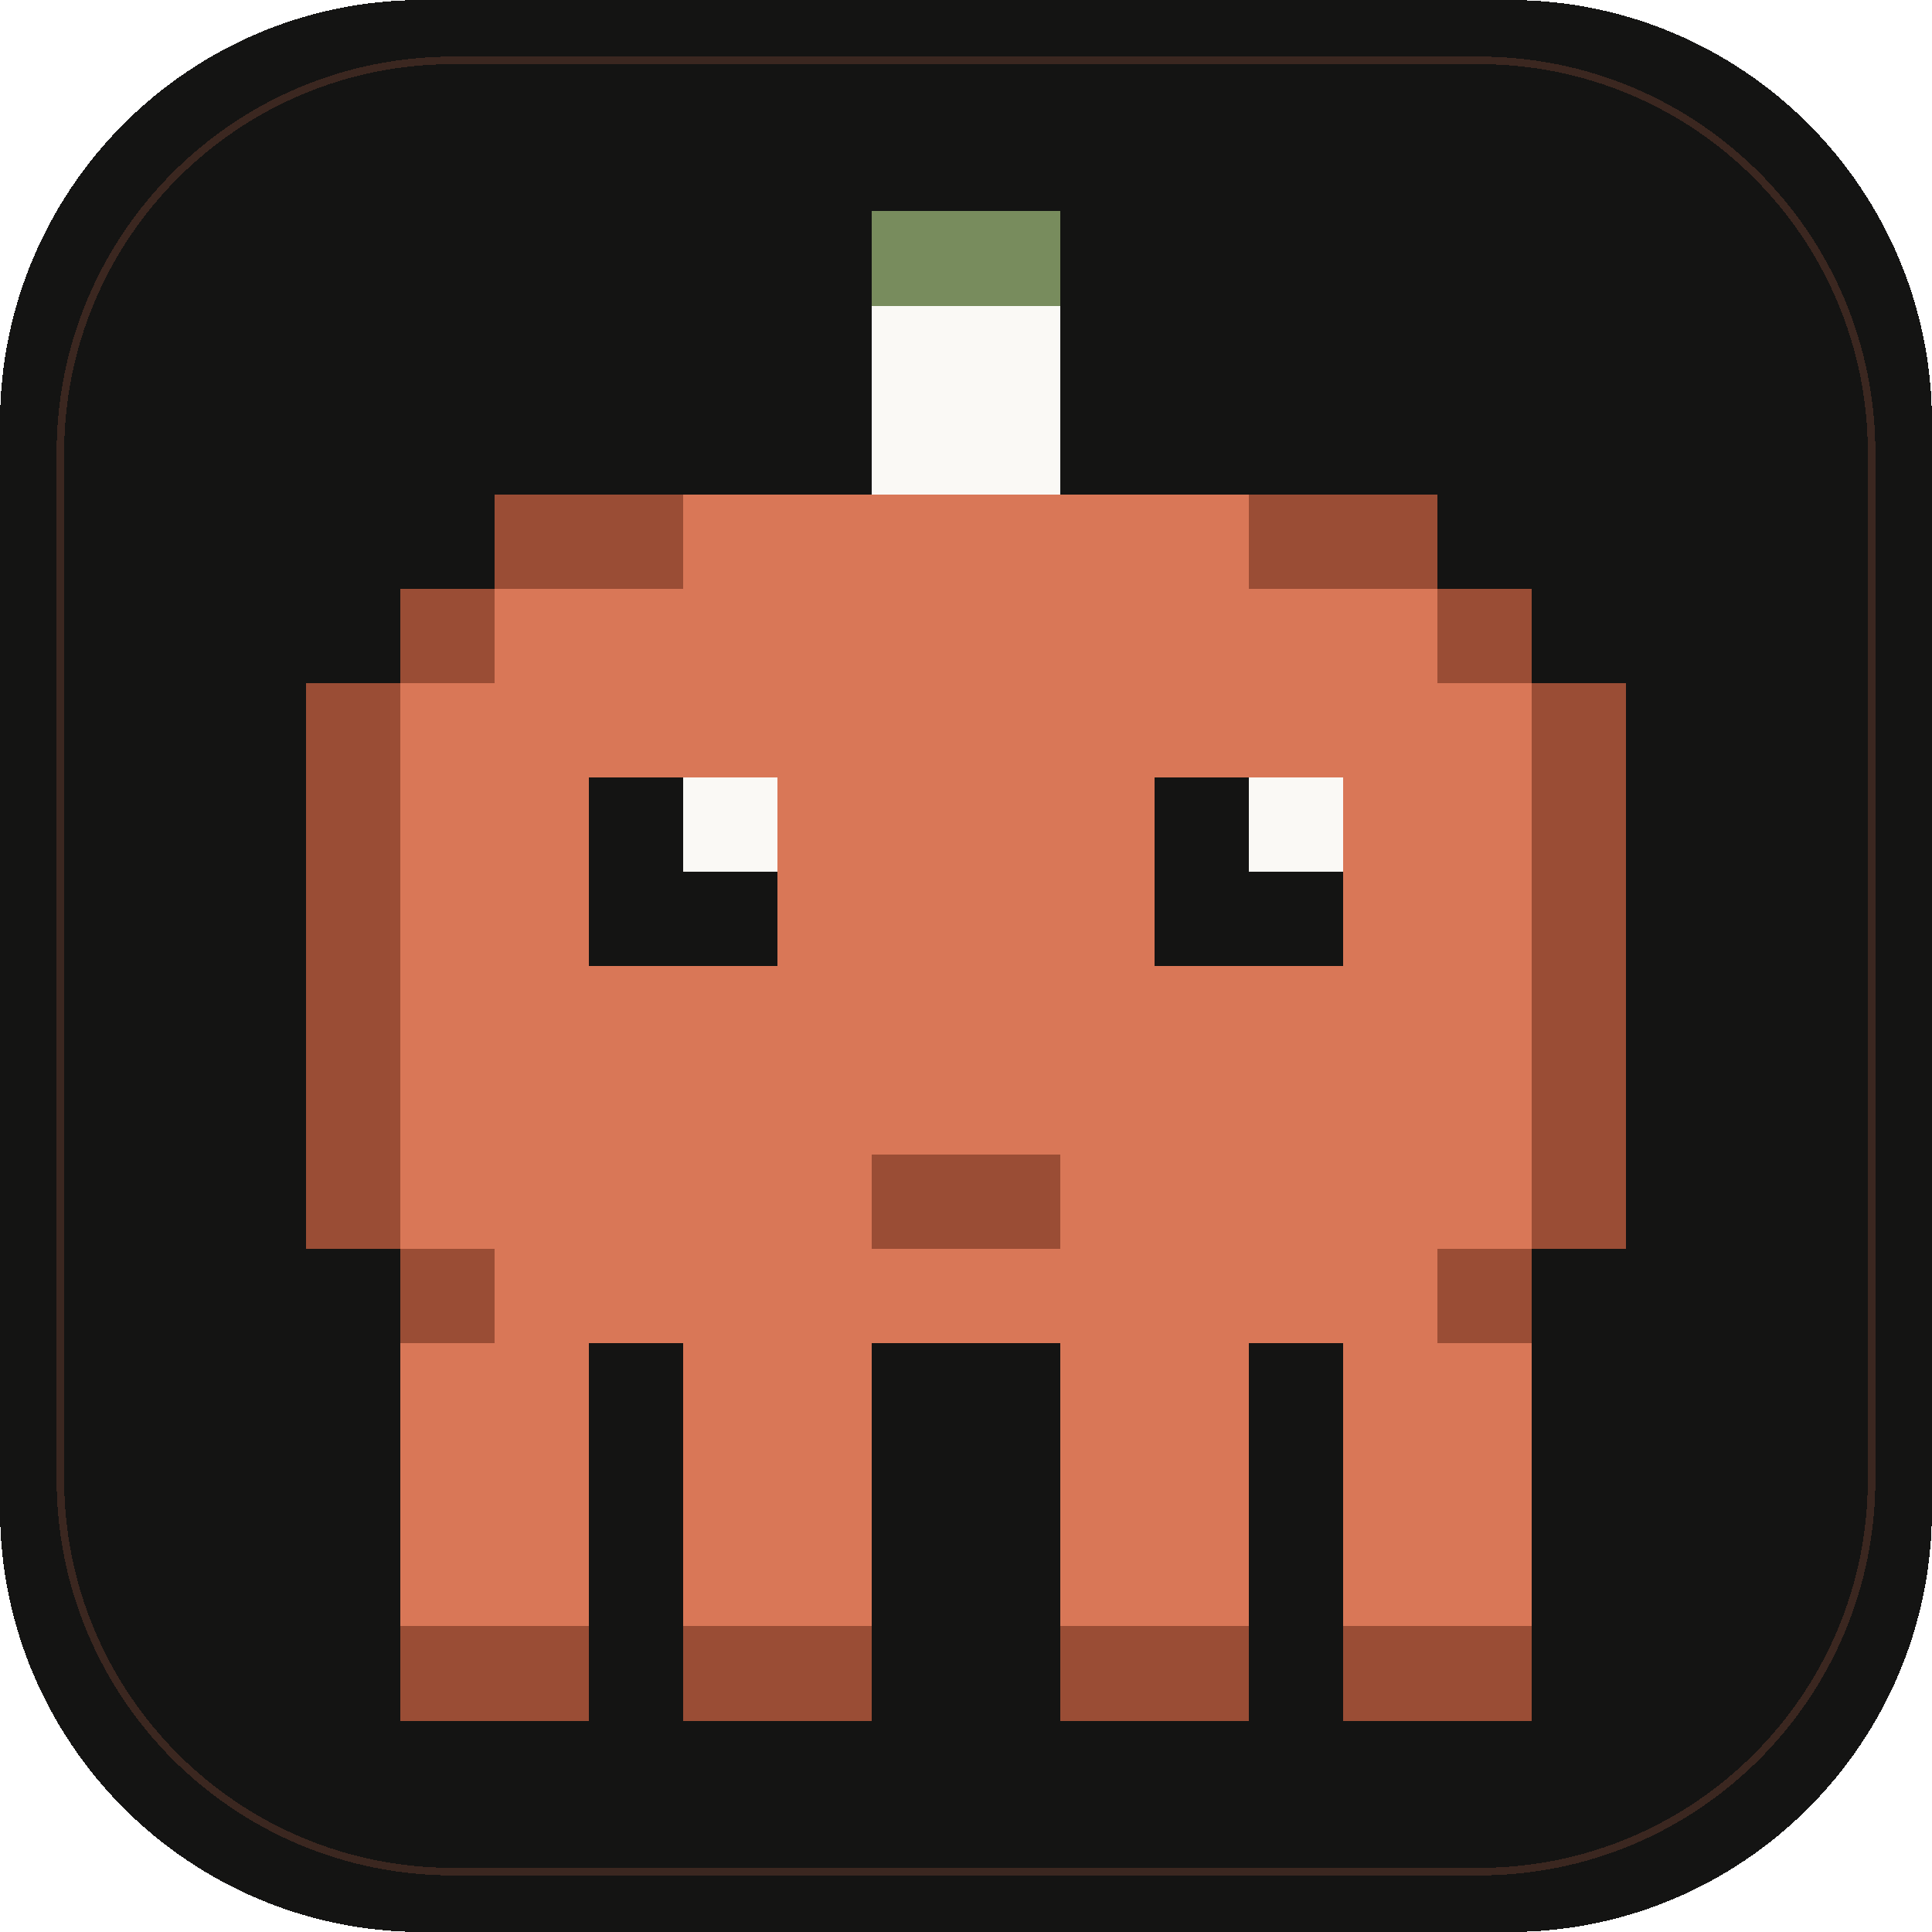
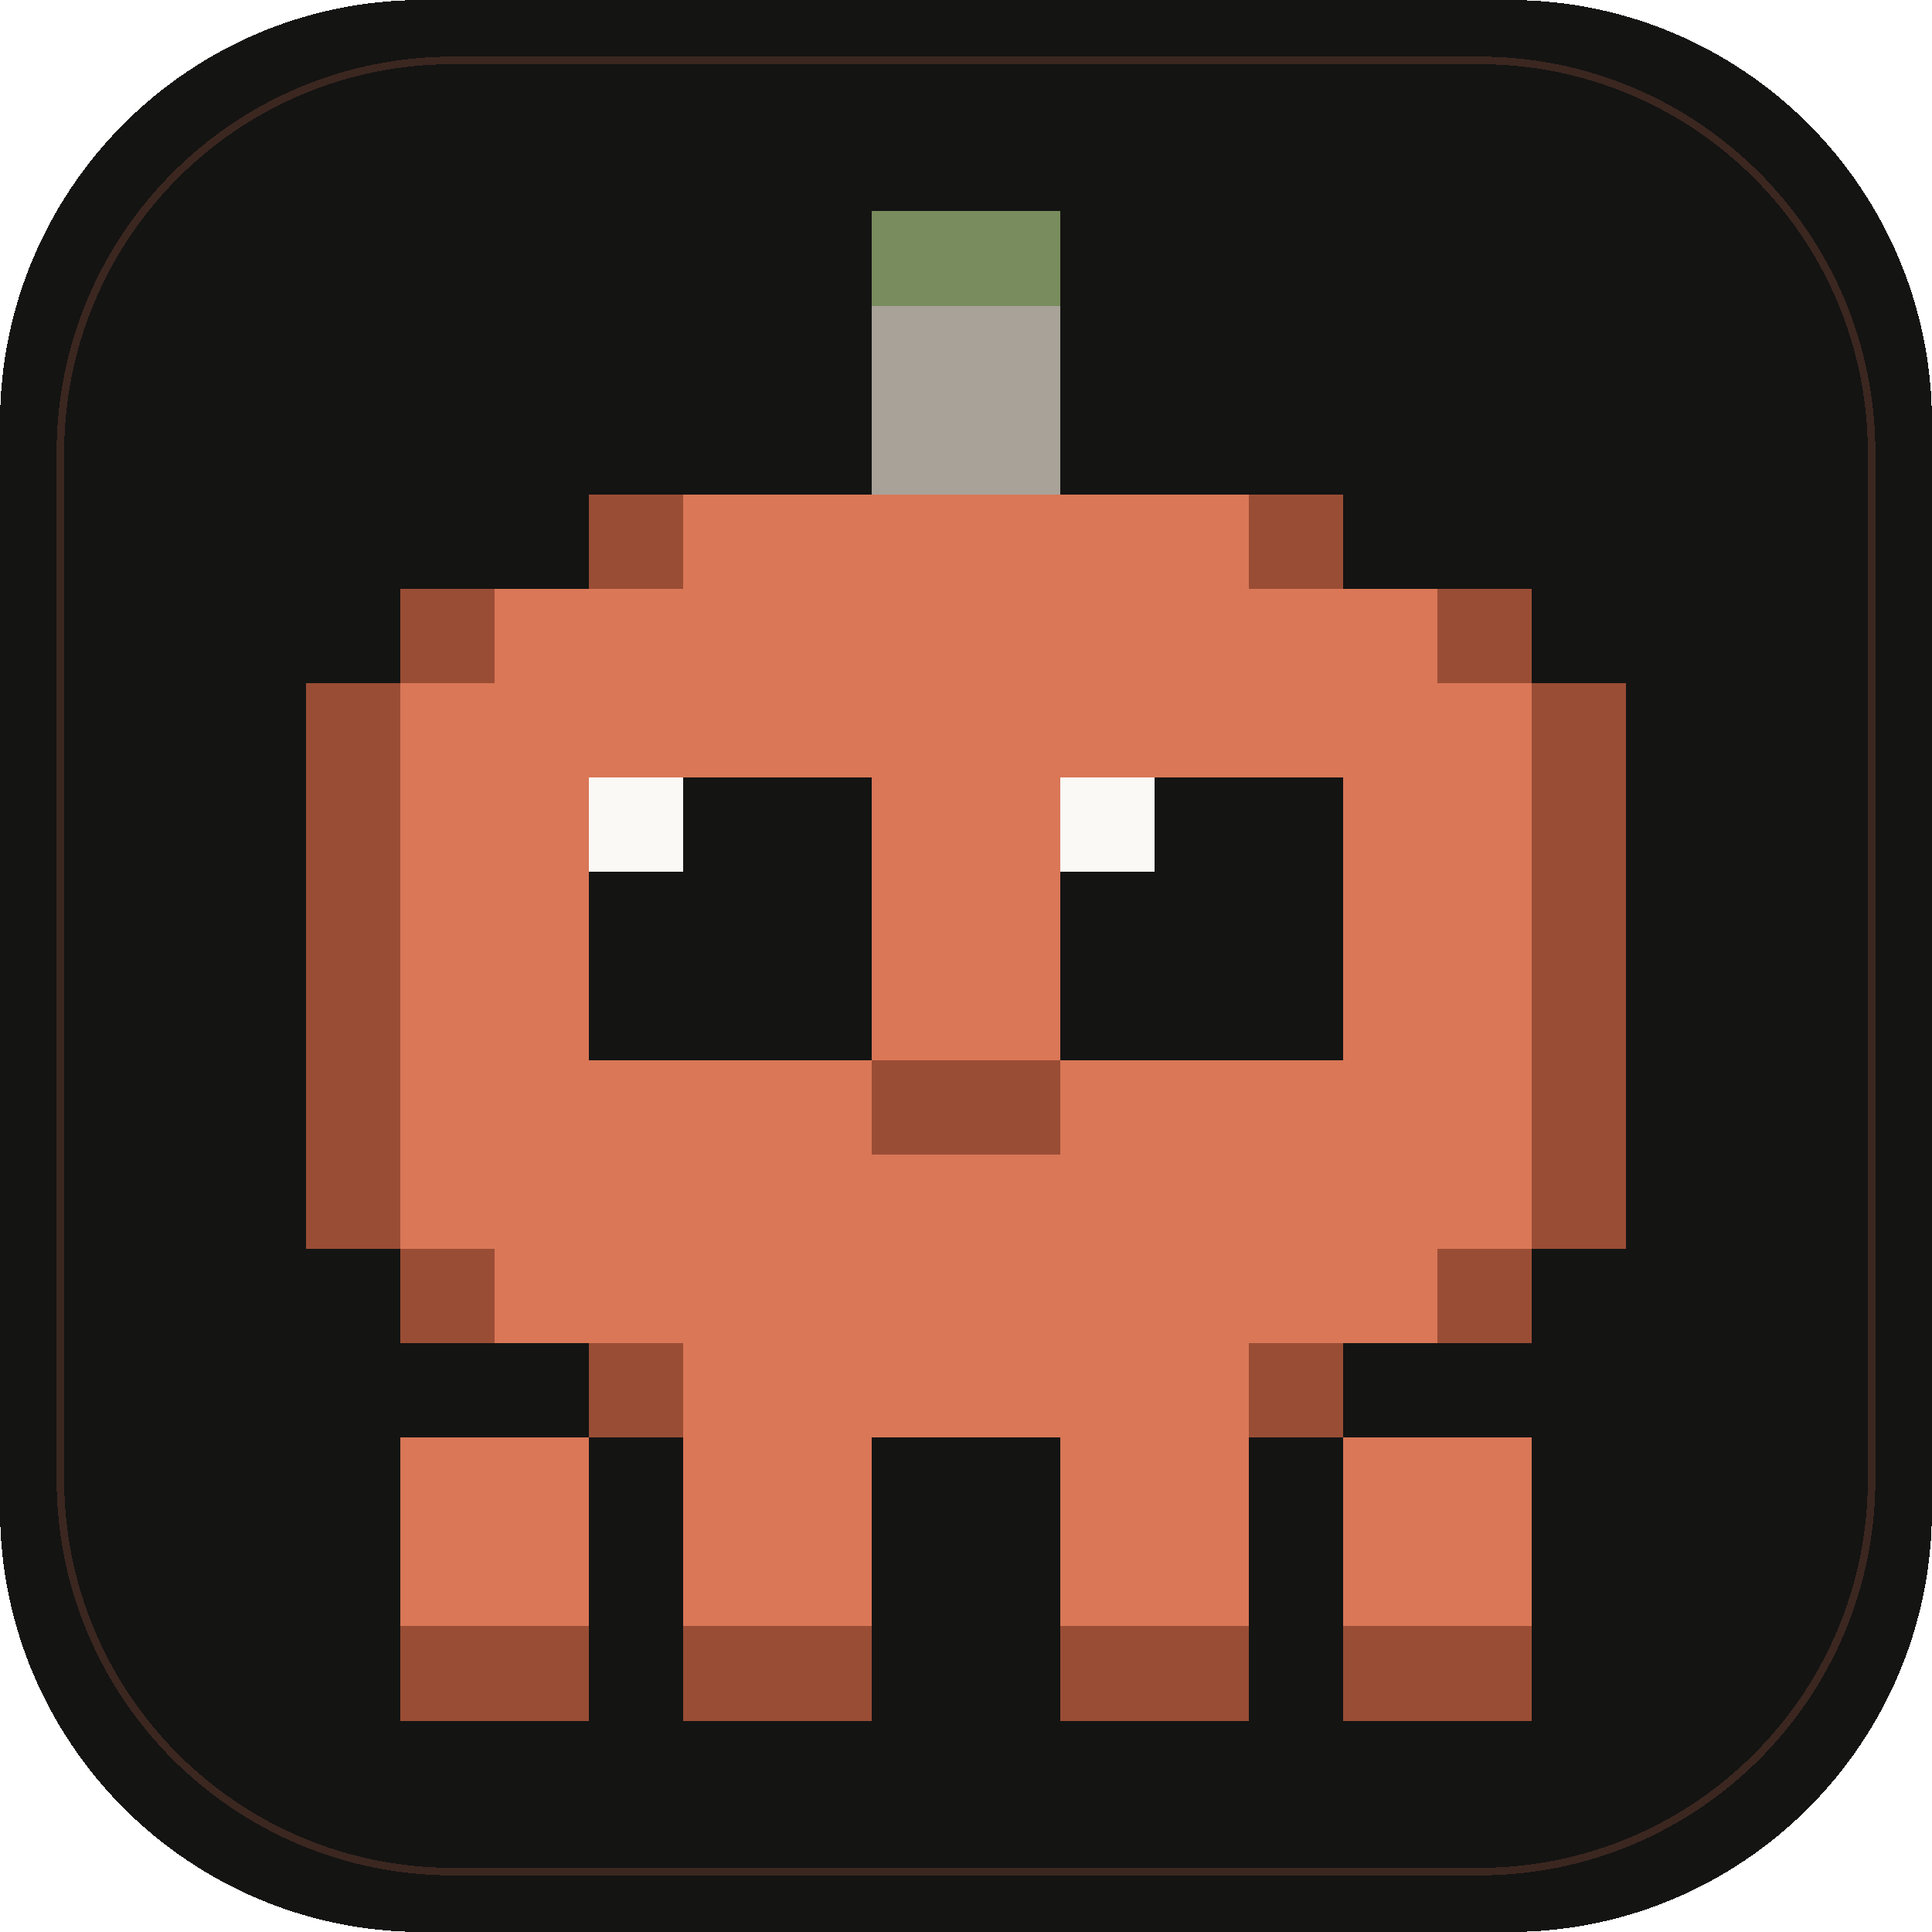
<svg xmlns="http://www.w3.org/2000/svg" viewBox="0 0 1024 1024" shape-rendering="crispEdges" role="img" aria-label="CLACOROO app icon">
  <rect x="0" y="0" width="1024" height="1024" rx="224" ry="224" fill="#141413" />
  <rect x="32" y="32" width="960" height="960" rx="208" ry="208" fill="none" stroke="#d97757" stroke-width="4" stroke-opacity="0.2" />
  <g transform="translate(162, 112) scale(50)" shape-rendering="crispEdges">
    <rect x="6" y="0" width="2" height="1" fill="#788c5d" />
-     <rect x="6" y="1" width="2" height="2" fill="#faf9f5" />
+     <rect x="6" y="1" width="2" height="2" fill="#a8a299" />
    <g fill="#d97757">
      <rect x="4" y="3" width="6" height="1" />
      <rect x="2" y="4" width="10" height="1" />
      <rect x="1" y="5" width="12" height="6" />
      <rect x="2" y="11" width="10" height="1" />
-       <rect x="1" y="12" width="2" height="3" />
-       <rect x="4" y="12" width="2" height="3" />
-       <rect x="8" y="12" width="2" height="3" />
-       <rect x="11" y="12" width="2" height="3" />
+       <rect x="4" y="12" width="6" height="1" />
+     </g>
+     <g fill="#d97757">
+       <rect x="1" y="13" width="2" height="2" />
+       <rect x="4" y="13" width="2" height="2" />
+       <rect x="8" y="13" width="2" height="2" />
+       <rect x="11" y="13" width="2" height="2" />
    </g>
    <g fill="#9a4d35">
-       <rect x="2" y="3" width="2" height="1" />
-       <rect x="10" y="3" width="2" height="1" />
+       <rect x="3" y="3" width="1" height="1" />
+       <rect x="10" y="3" width="1" height="1" />
      <rect x="1" y="4" width="1" height="1" />
      <rect x="12" y="4" width="1" height="1" />
      <rect x="0" y="5" width="1" height="6" />
      <rect x="13" y="5" width="1" height="6" />
      <rect x="1" y="11" width="1" height="1" />
      <rect x="12" y="11" width="1" height="1" />
+       <rect x="3" y="12" width="1" height="1" />
+       <rect x="10" y="12" width="1" height="1" />
      <rect x="1" y="15" width="2" height="1" />
      <rect x="4" y="15" width="2" height="1" />
      <rect x="8" y="15" width="2" height="1" />
      <rect x="11" y="15" width="2" height="1" />
    </g>
    <g fill="#141413">
-       <rect x="3" y="6" width="2" height="2" />
-       <rect x="9" y="6" width="2" height="2" />
+       <rect x="3" y="6" width="3" height="3" />
+       <rect x="8" y="6" width="3" height="3" />
    </g>
    <g fill="#faf9f5">
-       <rect x="4" y="6" width="1" height="1" />
-       <rect x="10" y="6" width="1" height="1" />
+       <rect x="3" y="6" width="1" height="1" />
+       <rect x="8" y="6" width="1" height="1" />
    </g>
-     <rect x="6" y="10" width="2" height="1" fill="#9a4d35" />
+     <rect x="6" y="9" width="2" height="1" fill="#9a4d35" />
  </g>
</svg>
